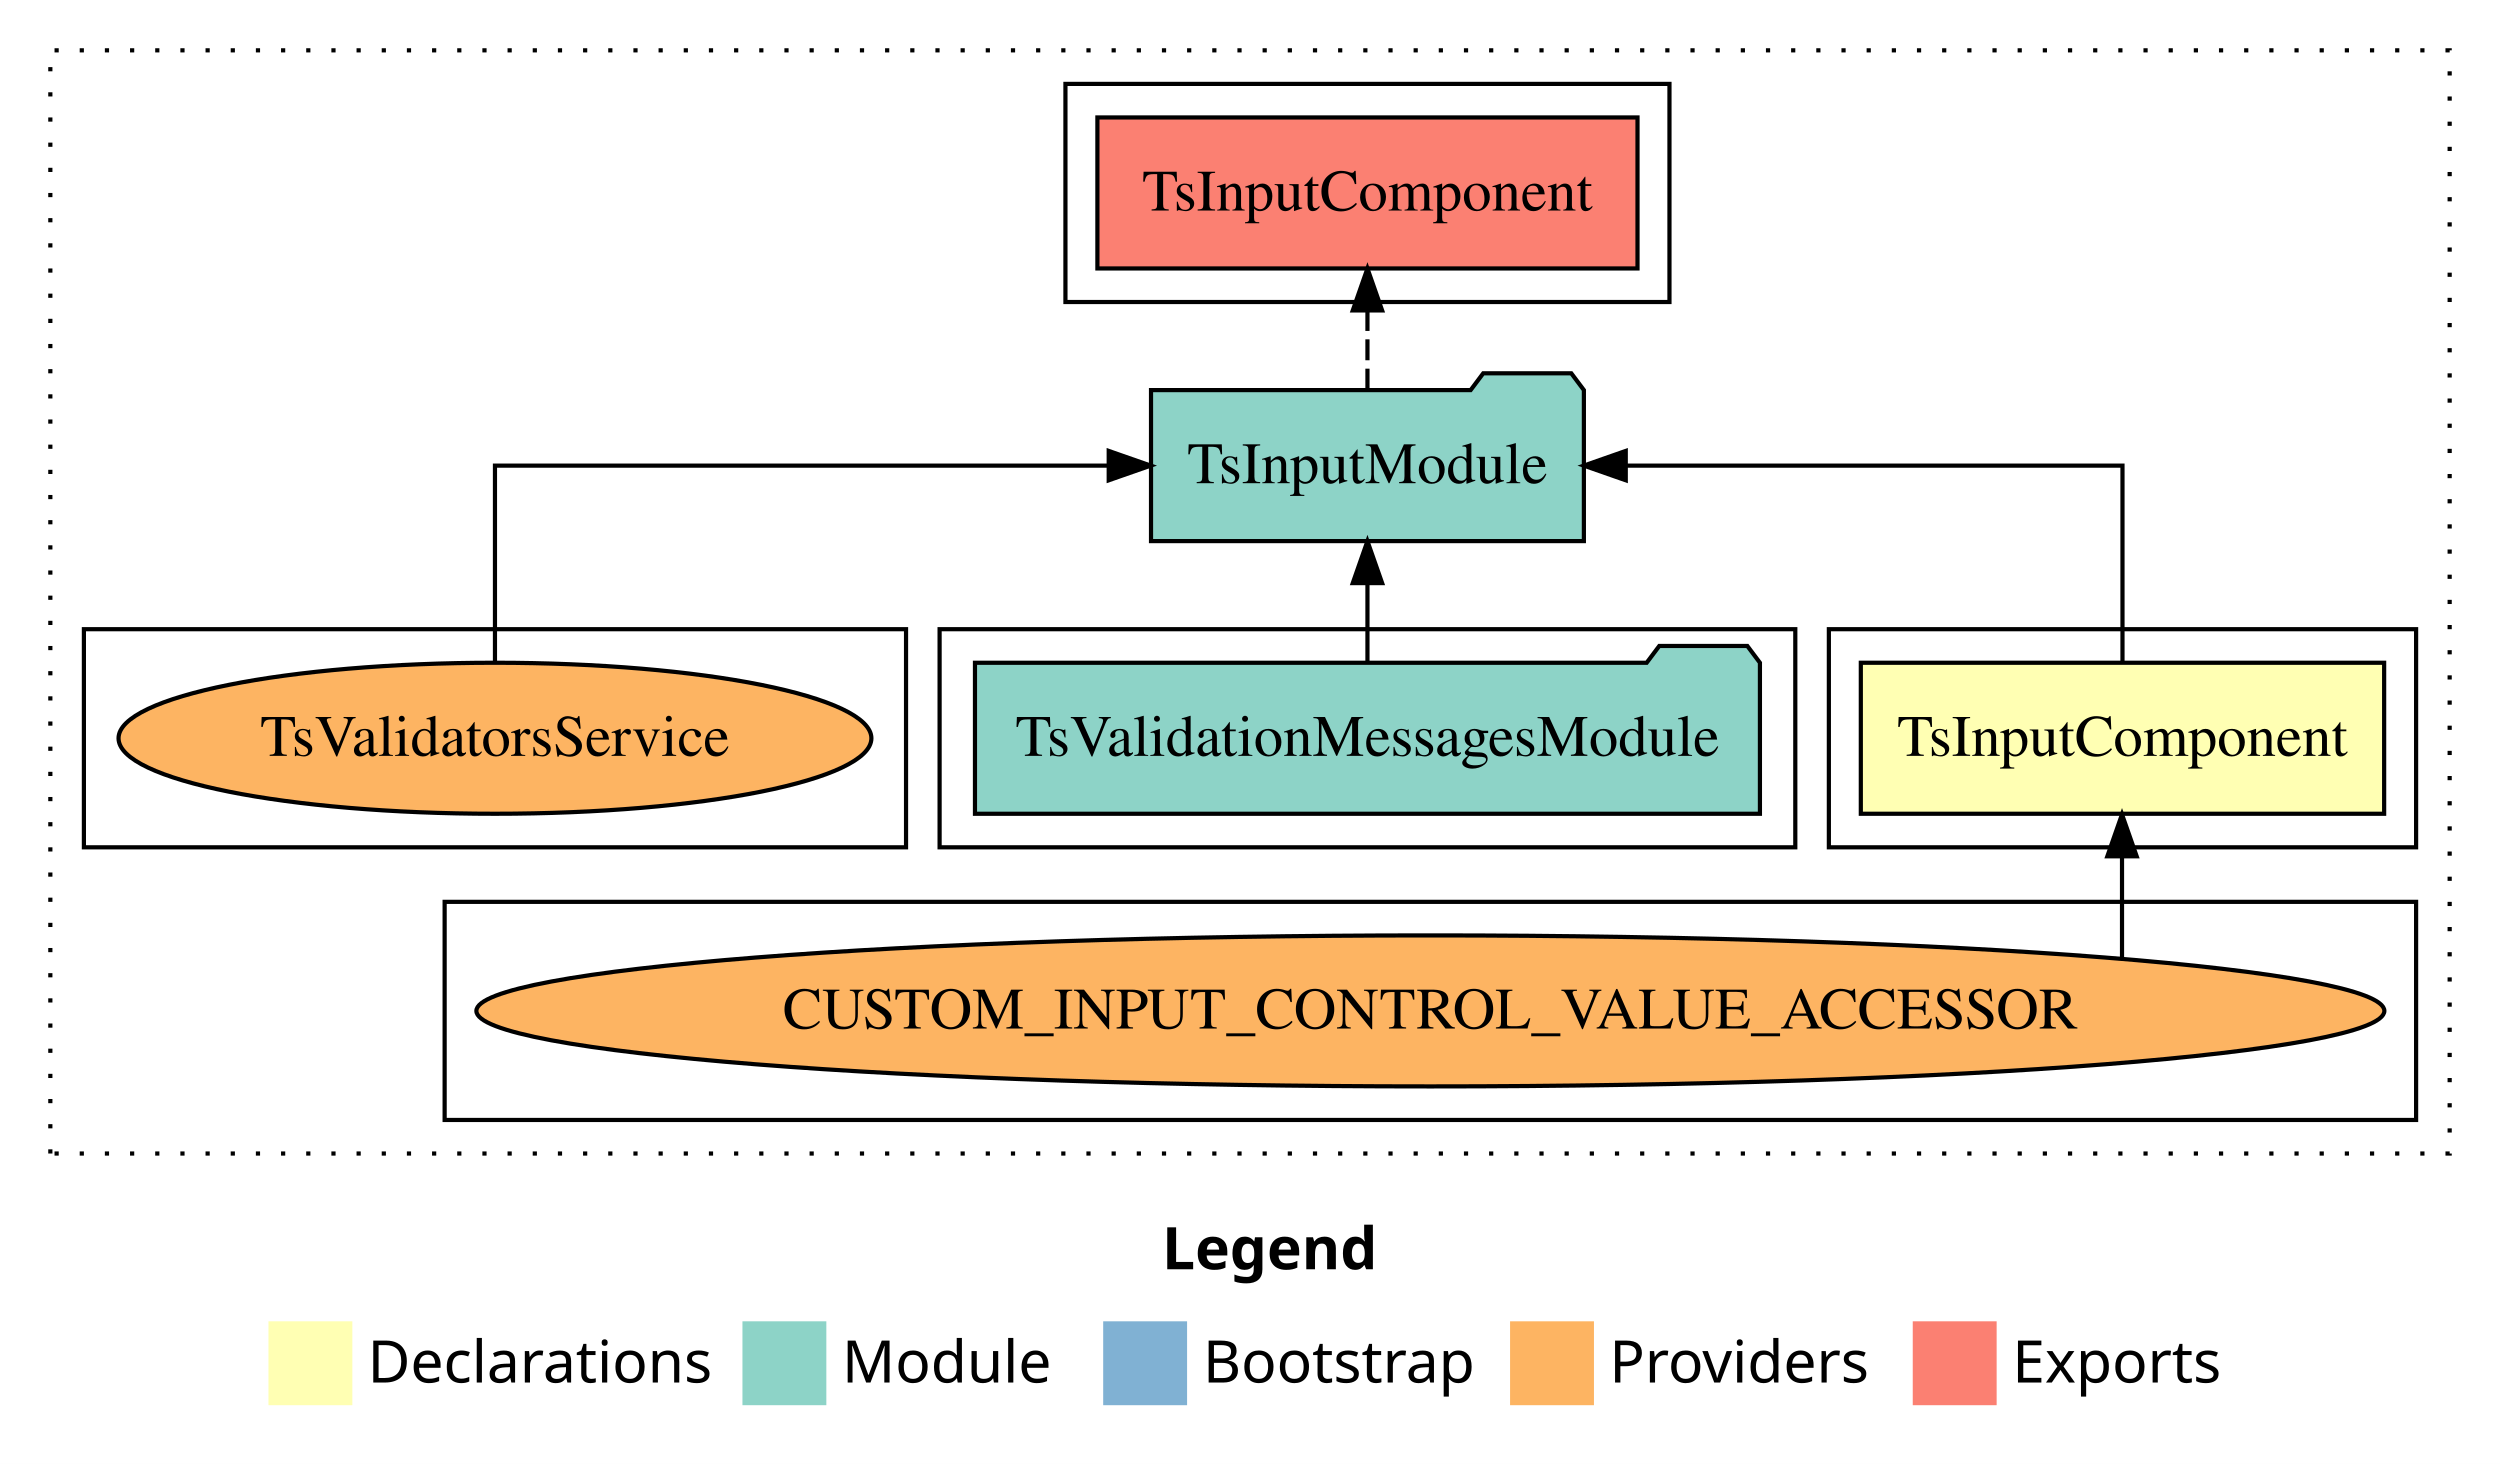
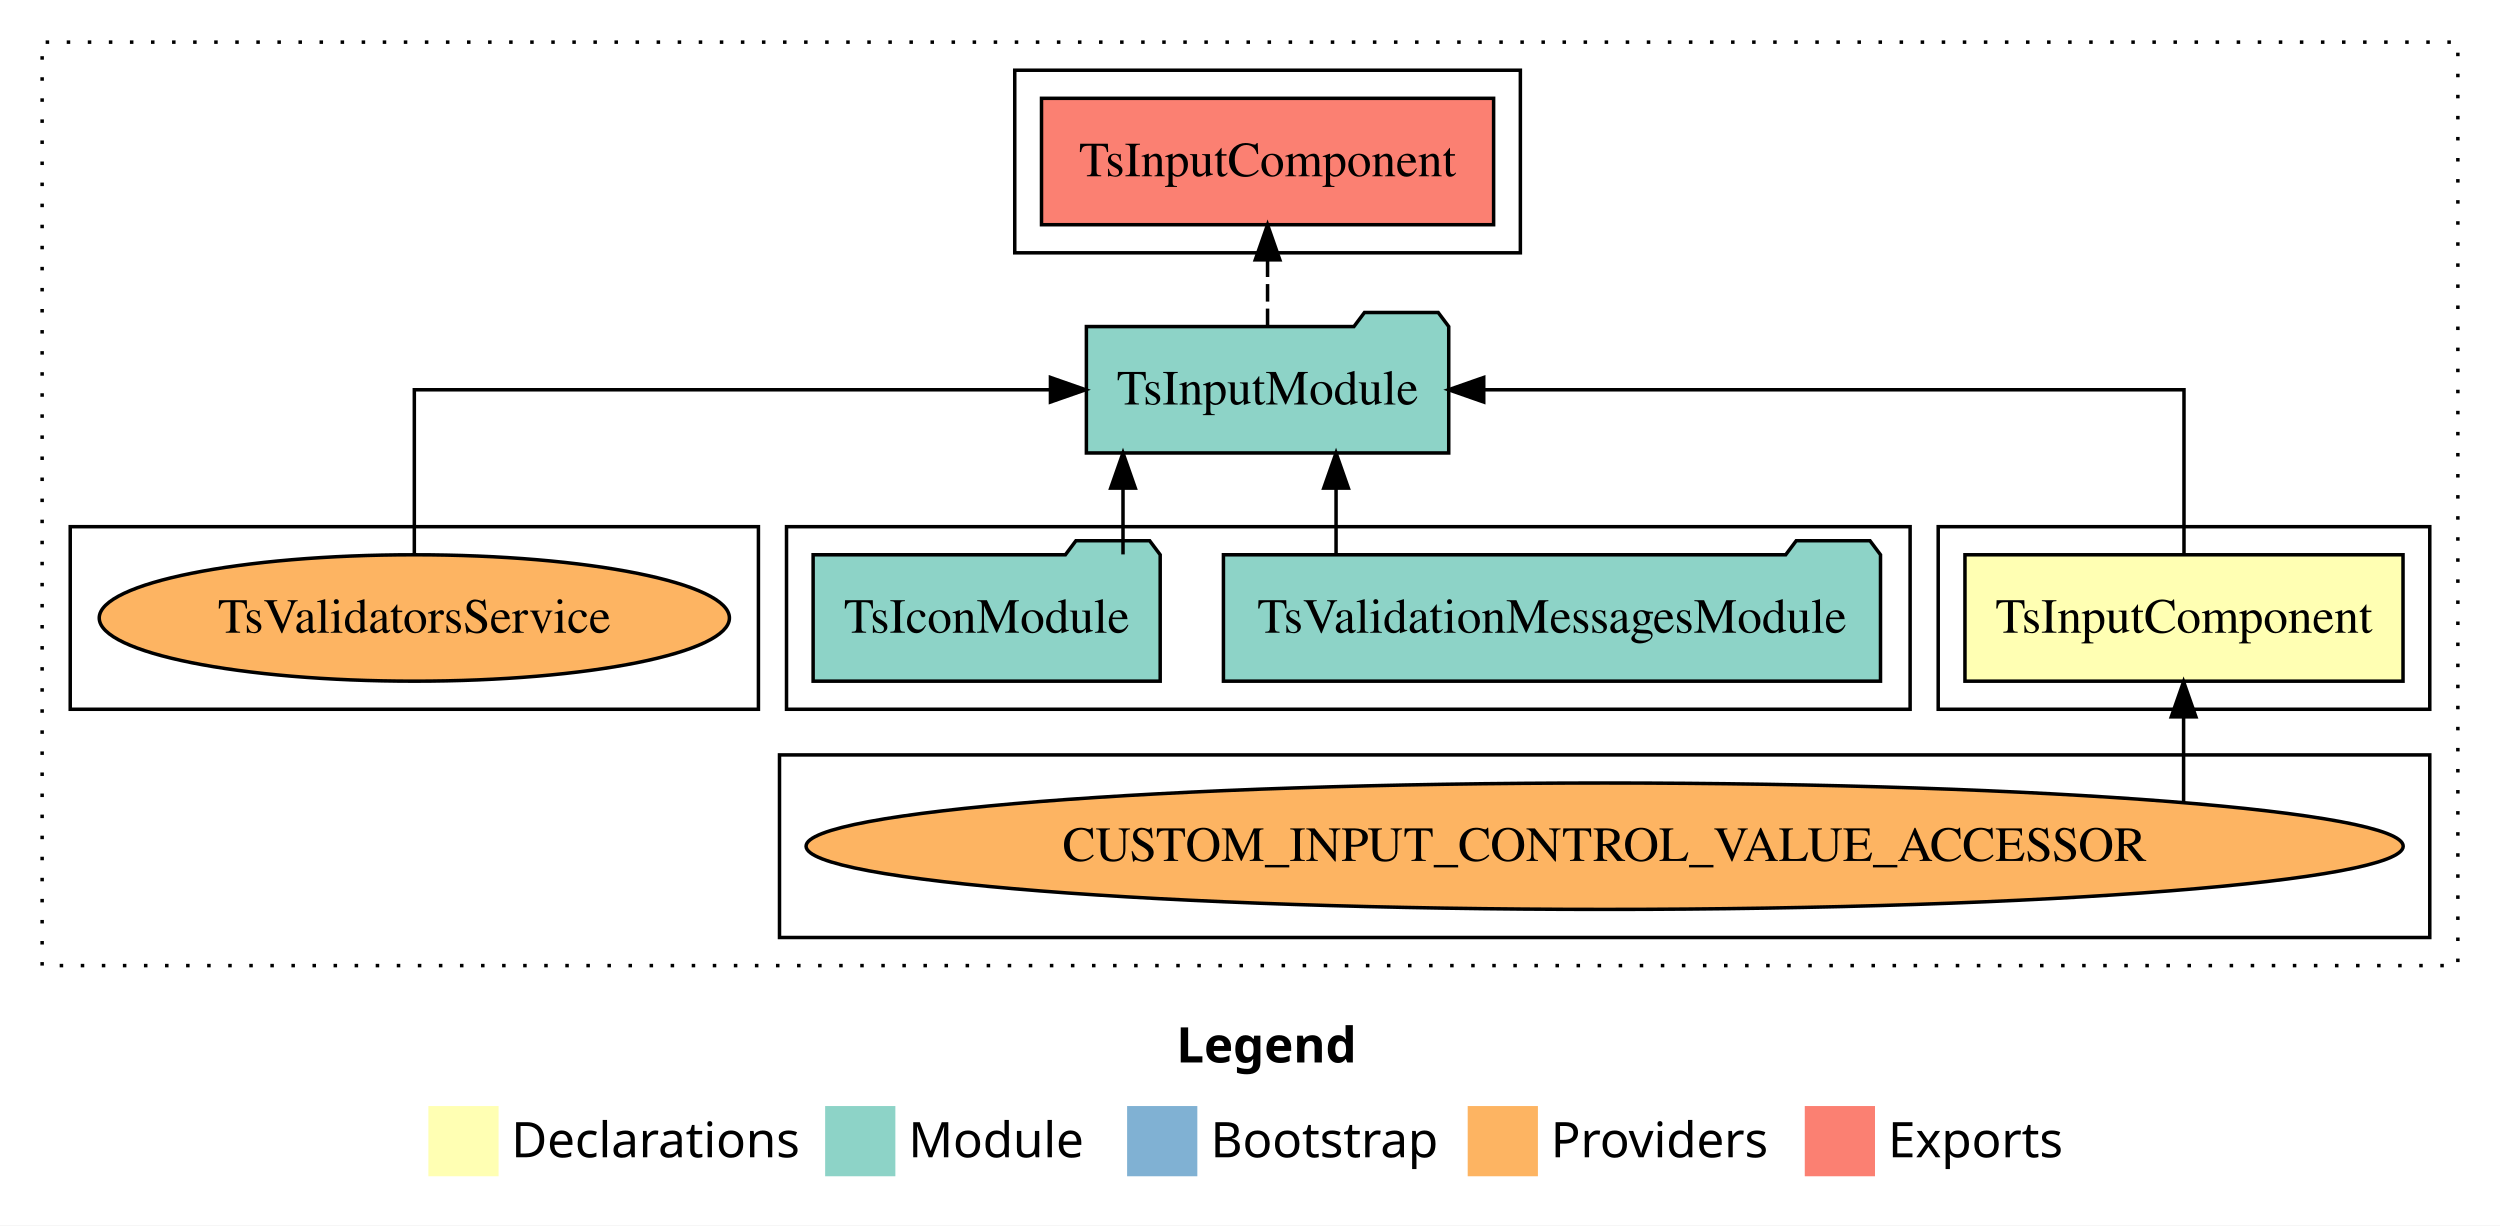
- <svg xmlns="http://www.w3.org/2000/svg" width="596pt" height="349pt" viewBox="0.00 0.00 596.00 349.00">
+ <svg xmlns="http://www.w3.org/2000/svg" width="712pt" height="349pt" viewBox="0.00 0.00 712.00 349.00">
  <g id="graph0" class="graph" transform="scale(1 1) rotate(0) translate(4 345)">
-     <polygon fill="#ffffff" stroke="transparent" points="-4,4 -4,-345 592,-345 592,4 -4,4" />
-     <text text-anchor="start" x="273.009" y="-42.4" font-family="sans-serif" font-weight="bold" font-size="14.00" fill="#000000">Legend</text>
-     <polygon fill="#ffffb3" stroke="transparent" points="60,-10 60,-30 80,-30 80,-10 60,-10" />
-     <text text-anchor="start" x="83.629" y="-15.4" font-family="sans-serif" font-size="14.00" fill="#000000">  Declarations</text>
-     <polygon fill="#8dd3c7" stroke="transparent" points="173,-10 173,-30 193,-30 193,-10 173,-10" />
-     <text text-anchor="start" x="196.725" y="-15.4" font-family="sans-serif" font-size="14.00" fill="#000000">  Module</text>
-     <polygon fill="#80b1d3" stroke="transparent" points="259,-10 259,-30 279,-30 279,-10 259,-10" />
-     <text text-anchor="start" x="282.781" y="-15.4" font-family="sans-serif" font-size="14.00" fill="#000000">  Bootstrap</text>
-     <polygon fill="#fdb462" stroke="transparent" points="356,-10 356,-30 376,-30 376,-10 356,-10" />
-     <text text-anchor="start" x="379.673" y="-15.4" font-family="sans-serif" font-size="14.00" fill="#000000">  Providers</text>
-     <polygon fill="#fb8072" stroke="transparent" points="452,-10 452,-30 472,-30 472,-10 452,-10" />
-     <text text-anchor="start" x="475.726" y="-15.4" font-family="sans-serif" font-size="14.00" fill="#000000">  Exports</text>
+     <polygon fill="#ffffff" stroke="transparent" points="-4,4 -4,-345 708,-345 708,4 -4,4" />
+     <text text-anchor="start" x="331.009" y="-42.4" font-family="sans-serif" font-weight="bold" font-size="14.00" fill="#000000">Legend</text>
+     <polygon fill="#ffffb3" stroke="transparent" points="118,-10 118,-30 138,-30 138,-10 118,-10" />
+     <text text-anchor="start" x="141.629" y="-15.4" font-family="sans-serif" font-size="14.00" fill="#000000">  Declarations</text>
+     <polygon fill="#8dd3c7" stroke="transparent" points="231,-10 231,-30 251,-30 251,-10 231,-10" />
+     <text text-anchor="start" x="254.725" y="-15.4" font-family="sans-serif" font-size="14.00" fill="#000000">  Module</text>
+     <polygon fill="#80b1d3" stroke="transparent" points="317,-10 317,-30 337,-30 337,-10 317,-10" />
+     <text text-anchor="start" x="340.781" y="-15.4" font-family="sans-serif" font-size="14.00" fill="#000000">  Bootstrap</text>
+     <polygon fill="#fdb462" stroke="transparent" points="414,-10 414,-30 434,-30 434,-10 414,-10" />
+     <text text-anchor="start" x="437.673" y="-15.4" font-family="sans-serif" font-size="14.00" fill="#000000">  Providers</text>
+     <polygon fill="#fb8072" stroke="transparent" points="510,-10 510,-30 530,-30 530,-10 510,-10" />
+     <text text-anchor="start" x="533.726" y="-15.4" font-family="sans-serif" font-size="14.00" fill="#000000">  Exports</text>
    <g id="clust1" class="cluster">
-       <polygon fill="none" stroke="#000000" stroke-dasharray="1,5" points="8,-70 8,-333 580,-333 580,-70 8,-70" />
+       <polygon fill="none" stroke="#000000" stroke-dasharray="1,5" points="8,-70 8,-333 696,-333 696,-70 8,-70" />
    </g>
    <g id="clust2" class="cluster">
-       <polygon fill="none" stroke="#000000" points="432,-143 432,-195 572,-195 572,-143 432,-143" />
+       <polygon fill="none" stroke="#000000" points="548,-143 548,-195 688,-195 688,-143 548,-143" />
    </g>
    <g id="clust3" class="cluster">
-       <polygon fill="none" stroke="#000000" points="102,-78 102,-130 572,-130 572,-78 102,-78" />
+       <polygon fill="none" stroke="#000000" points="218,-78 218,-130 688,-130 688,-78 218,-78" />
    </g>
    <g id="clust4" class="cluster">
-       <polygon fill="none" stroke="#000000" points="220,-143 220,-195 424,-195 424,-143 220,-143" />
+       <polygon fill="none" stroke="#000000" points="220,-143 220,-195 540,-195 540,-143 220,-143" />
    </g>
    <g id="clust5" class="cluster">
-       <polygon fill="none" stroke="#000000" points="250,-273 250,-325 394,-325 394,-273 250,-273" />
+       <polygon fill="none" stroke="#000000" points="285,-273 285,-325 429,-325 429,-273 285,-273" />
    </g>
    <g id="clust7" class="cluster">
      <polygon fill="none" stroke="#000000" points="16,-143 16,-195 212,-195 212,-143 16,-143" />
    </g>
    <g id="node1" class="node">
-       <polygon fill="#ffffb3" stroke="#000000" points="564.381,-187 439.619,-187 439.619,-151 564.381,-151 564.381,-187" />
-       <text text-anchor="middle" x="502" y="-164.8" font-family="Times,serif" font-size="14.00" fill="#000000">TsInputComponent</text>
+       <polygon fill="#ffffb3" stroke="#000000" points="680.381,-187 555.619,-187 555.619,-151 680.381,-151 680.381,-187" />
+       <text text-anchor="middle" x="618" y="-164.8" font-family="Times,serif" font-size="14.00" fill="#000000">TsInputComponent</text>
    </g>
    <g id="node2" class="node">
-       <polygon fill="#8dd3c7" stroke="#000000" points="373.598,-252 370.598,-256 349.598,-256 346.598,-252 270.402,-252 270.402,-216 373.598,-216 373.598,-252" />
-       <text text-anchor="middle" x="322" y="-229.8" font-family="Times,serif" font-size="14.00" fill="#000000">TsInputModule</text>
+       <polygon fill="#8dd3c7" stroke="#000000" points="408.598,-252 405.598,-256 384.598,-256 381.598,-252 305.402,-252 305.402,-216 408.598,-216 408.598,-252" />
+       <text text-anchor="middle" x="357" y="-229.8" font-family="Times,serif" font-size="14.00" fill="#000000">TsInputModule</text>
    </g>
    <g id="edge1" class="edge">
-       <path fill="none" stroke="#000000" d="M502,-187.106C502,-206.339 502,-234 502,-234 502,-234 383.581,-234 383.581,-234" />
-       <polygon fill="#000000" stroke="#000000" points="383.581,-230.5 373.581,-234 383.581,-237.5 383.581,-230.5" />
+       <path fill="none" stroke="#000000" d="M618,-187.106C618,-206.339 618,-234 618,-234 618,-234 418.565,-234 418.565,-234" />
+       <polygon fill="#000000" stroke="#000000" points="418.565,-230.5 408.565,-234 418.565,-237.5 418.565,-230.5" />
+     </g>
+     <g id="node6" class="node">
+       <polygon fill="#fb8072" stroke="#000000" points="421.381,-317 292.619,-317 292.619,-281 421.381,-281 421.381,-317" />
+       <text text-anchor="middle" x="357" y="-294.8" font-family="Times,serif" font-size="14.00" fill="#000000">TsInputComponent </text>
+     </g>
+     <g id="edge5" class="edge">
+       <path fill="none" stroke="#000000" stroke-dasharray="5,2" d="M357,-252.106C357,-252.106 357,-270.991 357,-270.991" />
+       <polygon fill="#000000" stroke="#000000" points="353.5,-270.991 357,-280.991 360.5,-270.991 353.5,-270.991" />
+     </g>
+     <g id="node3" class="node">
+       <ellipse fill="#fdb462" stroke="#000000" cx="453" cy="-104" rx="227.432" ry="18" />
+       <text text-anchor="middle" x="453" y="-99.8" font-family="Times,serif" font-size="14.00" fill="#000000">CUSTOM_INPUT_CONTROL_VALUE_ACCESSOR</text>
+     </g>
+     <g id="edge2" class="edge">
+       <path fill="none" stroke="#000000" d="M617.888,-116.533C617.888,-116.533 617.888,-140.851 617.888,-140.851" />
+       <polygon fill="#000000" stroke="#000000" points="614.388,-140.851 617.888,-150.851 621.388,-140.851 614.388,-140.851" />
+     </g>
+     <g id="node4" class="node">
+       <polygon fill="#8dd3c7" stroke="#000000" points="531.567,-187 528.567,-191 507.567,-191 504.567,-187 344.433,-187 344.433,-151 531.567,-151 531.567,-187" />
+       <text text-anchor="middle" x="438" y="-164.8" font-family="Times,serif" font-size="14.00" fill="#000000">TsValidationMessagesModule</text>
+     </g>
+     <g id="edge3" class="edge">
+       <path fill="none" stroke="#000000" d="M376.508,-187.106C376.508,-187.106 376.508,-205.991 376.508,-205.991" />
+       <polygon fill="#000000" stroke="#000000" points="373.008,-205.991 376.508,-215.991 380.008,-205.991 373.008,-205.991" />
    </g>
    <g id="node5" class="node">
-       <polygon fill="#fb8072" stroke="#000000" points="386.381,-317 257.619,-317 257.619,-281 386.381,-281 386.381,-317" />
-       <text text-anchor="middle" x="322" y="-294.8" font-family="Times,serif" font-size="14.00" fill="#000000">TsInputComponent </text>
+       <polygon fill="#8dd3c7" stroke="#000000" points="326.423,-187 323.423,-191 302.423,-191 299.423,-187 227.577,-187 227.577,-151 326.423,-151 326.423,-187" />
+       <text text-anchor="middle" x="277" y="-164.8" font-family="Times,serif" font-size="14.00" fill="#000000">TsIconModule</text>
    </g>
    <g id="edge4" class="edge">
-       <path fill="none" stroke="#000000" stroke-dasharray="5,2" d="M322,-252.106C322,-252.106 322,-270.991 322,-270.991" />
-       <polygon fill="#000000" stroke="#000000" points="318.5,-270.991 322,-280.991 325.5,-270.991 318.5,-270.991" />
+       <path fill="none" stroke="#000000" d="M315.831,-187.106C315.831,-187.106 315.831,-205.991 315.831,-205.991" />
+       <polygon fill="#000000" stroke="#000000" points="312.331,-205.991 315.831,-215.991 319.331,-205.991 312.331,-205.991" />
    </g>
-     <g id="node3" class="node">
-       <ellipse fill="#fdb462" stroke="#000000" cx="337" cy="-104" rx="227.432" ry="18" />
-       <text text-anchor="middle" x="337" y="-99.8" font-family="Times,serif" font-size="14.00" fill="#000000">CUSTOM_INPUT_CONTROL_VALUE_ACCESSOR</text>
-     </g>
-     <g id="edge2" class="edge">
-       <path fill="none" stroke="#000000" d="M501.888,-116.533C501.888,-116.533 501.888,-140.851 501.888,-140.851" />
-       <polygon fill="#000000" stroke="#000000" points="498.388,-140.851 501.888,-150.851 505.388,-140.851 498.388,-140.851" />
-     </g>
-     <g id="node4" class="node">
-       <polygon fill="#8dd3c7" stroke="#000000" points="415.567,-187 412.567,-191 391.567,-191 388.567,-187 228.433,-187 228.433,-151 415.567,-151 415.567,-187" />
-       <text text-anchor="middle" x="322" y="-164.8" font-family="Times,serif" font-size="14.00" fill="#000000">TsValidationMessagesModule</text>
-     </g>
-     <g id="edge3" class="edge">
-       <path fill="none" stroke="#000000" d="M322,-187.106C322,-187.106 322,-205.991 322,-205.991" />
-       <polygon fill="#000000" stroke="#000000" points="318.5,-205.991 322,-215.991 325.5,-205.991 318.5,-205.991" />
-     </g>
-     <g id="node6" class="node">
+     <g id="node7" class="node">
      <ellipse fill="#fdb462" stroke="#000000" cx="114" cy="-169" rx="89.74" ry="18" />
      <text text-anchor="middle" x="114" y="-164.8" font-family="Times,serif" font-size="14.00" fill="#000000">TsValidatorsService</text>
    </g>
-     <g id="edge5" class="edge">
-       <path fill="none" stroke="#000000" d="M114,-187.106C114,-206.339 114,-234 114,-234 114,-234 260.317,-234 260.317,-234" />
-       <polygon fill="#000000" stroke="#000000" points="260.317,-237.5 270.317,-234 260.317,-230.5 260.317,-237.5" />
+     <g id="edge6" class="edge">
+       <path fill="none" stroke="#000000" d="M114,-187.106C114,-206.339 114,-234 114,-234 114,-234 295.168,-234 295.168,-234" />
+       <polygon fill="#000000" stroke="#000000" points="295.168,-237.5 305.168,-234 295.168,-230.5 295.168,-237.5" />
    </g>
  </g>
</svg>
